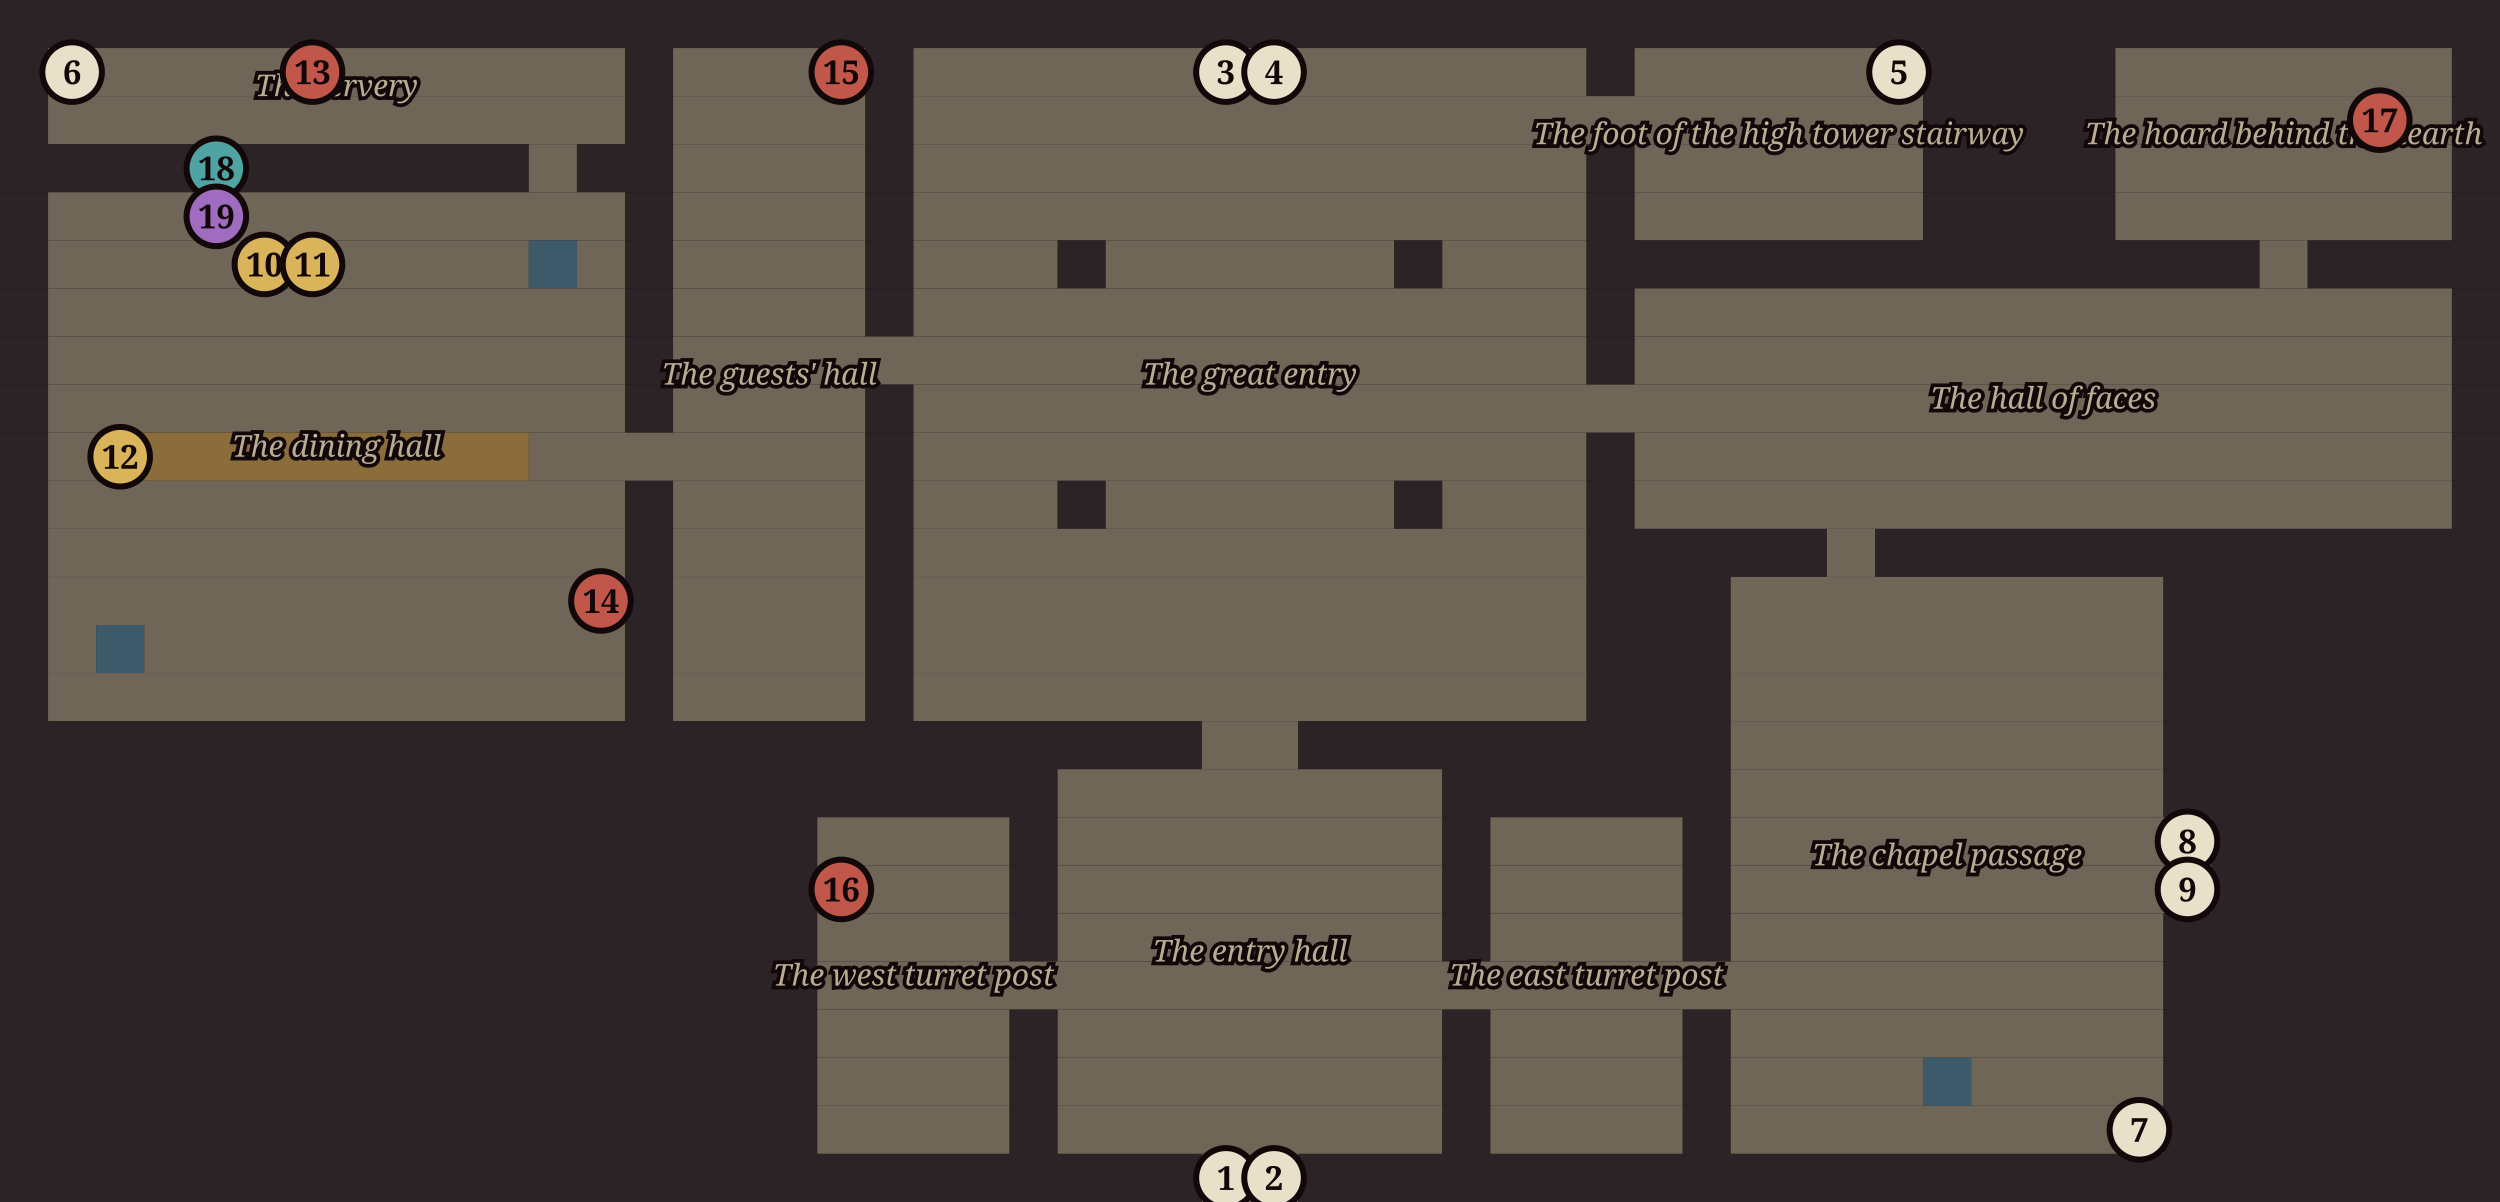
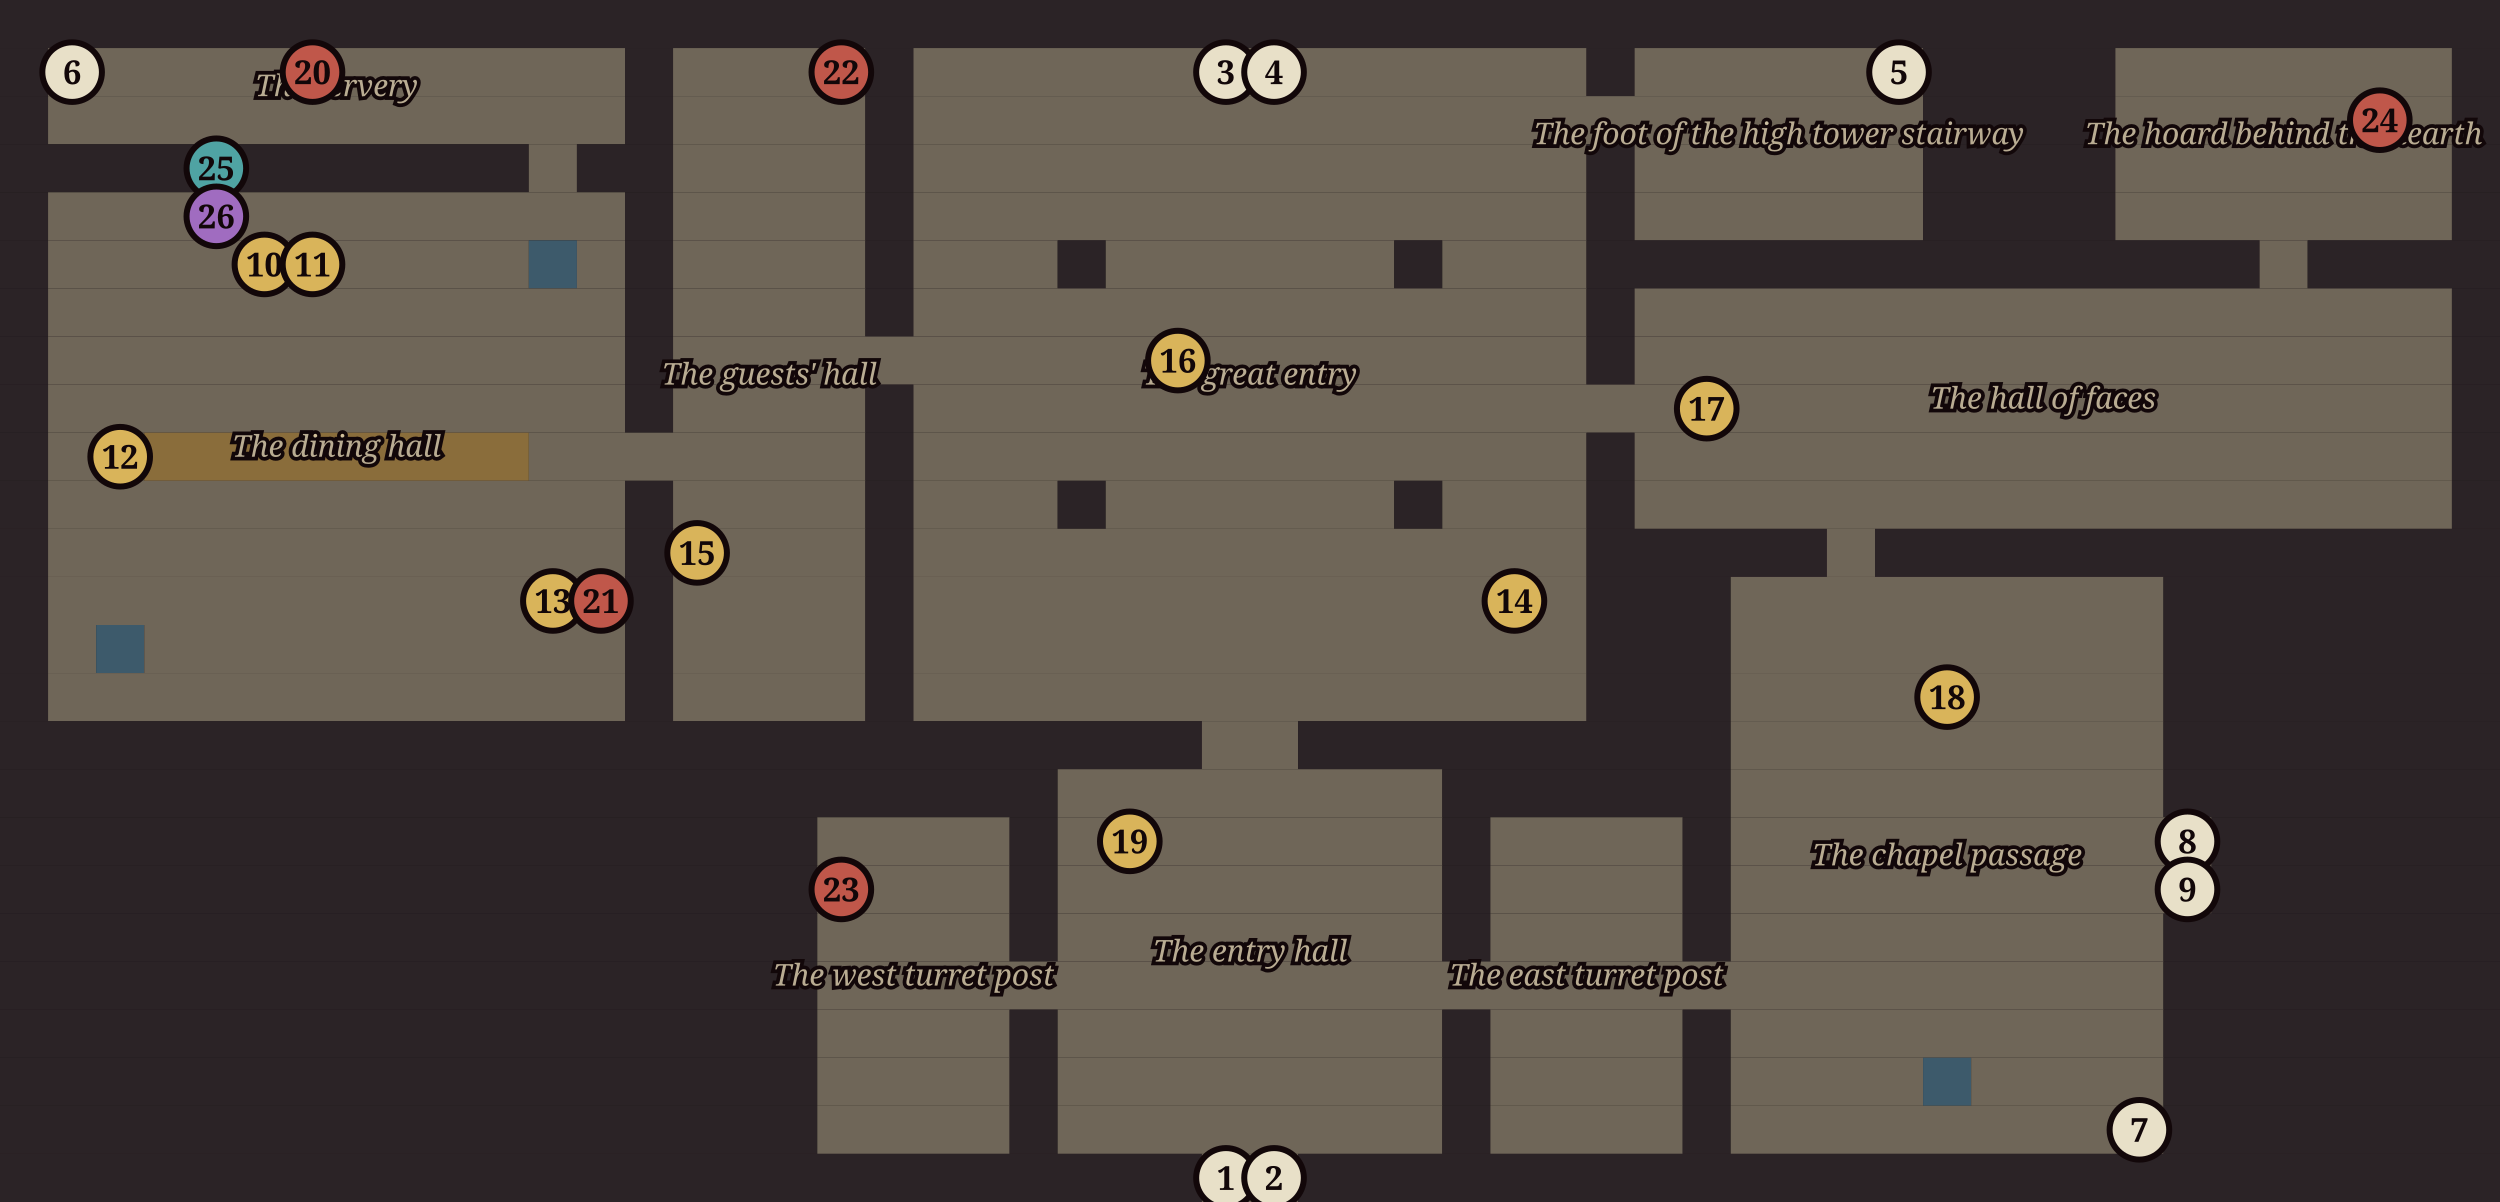
<svg xmlns="http://www.w3.org/2000/svg" viewBox="0 0 832 400" width="832" height="400" font-family="Georgia, serif">
  <rect width="832" height="400" fill="#1a1416" />
  <rect x="0" y="0" width="832" height="16" fill="#2b2326" />
  <rect x="0" y="16" width="16" height="16" fill="#2b2326" />
  <rect x="16" y="16" width="192" height="16" fill="#6f6658" />
  <rect x="208" y="16" width="16" height="16" fill="#2b2326" />
  <rect x="224" y="16" width="64" height="16" fill="#6f6658" />
  <rect x="288" y="16" width="16" height="16" fill="#2b2326" />
  <rect x="304" y="16" width="224" height="16" fill="#6f6658" />
  <rect x="528" y="16" width="16" height="16" fill="#2b2326" />
  <rect x="544" y="16" width="96" height="16" fill="#6f6658" />
  <rect x="640" y="16" width="64" height="16" fill="#2b2326" />
  <rect x="704" y="16" width="112" height="16" fill="#6f6658" />
  <rect x="816" y="16" width="16" height="16" fill="#2b2326" />
  <rect x="0" y="32" width="16" height="16" fill="#2b2326" />
  <rect x="16" y="32" width="192" height="16" fill="#6f6658" />
  <rect x="208" y="32" width="16" height="16" fill="#2b2326" />
  <rect x="224" y="32" width="64" height="16" fill="#6f6658" />
  <rect x="288" y="32" width="16" height="16" fill="#2b2326" />
  <rect x="304" y="32" width="336" height="16" fill="#6f6658" />
  <rect x="640" y="32" width="64" height="16" fill="#2b2326" />
  <rect x="704" y="32" width="112" height="16" fill="#6f6658" />
  <rect x="816" y="32" width="16" height="16" fill="#2b2326" />
  <rect x="0" y="48" width="176" height="16" fill="#2b2326" />
  <rect x="176" y="48" width="16" height="16" fill="#6f6658" />
  <rect x="192" y="48" width="32" height="16" fill="#2b2326" />
  <rect x="224" y="48" width="64" height="16" fill="#6f6658" />
  <rect x="288" y="48" width="16" height="16" fill="#2b2326" />
  <rect x="304" y="48" width="224" height="16" fill="#6f6658" />
  <rect x="528" y="48" width="16" height="16" fill="#2b2326" />
  <rect x="544" y="48" width="96" height="16" fill="#6f6658" />
  <rect x="640" y="48" width="64" height="16" fill="#2b2326" />
  <rect x="704" y="48" width="112" height="16" fill="#6f6658" />
  <rect x="816" y="48" width="16" height="16" fill="#2b2326" />
  <rect x="0" y="64" width="16" height="16" fill="#2b2326" />
  <rect x="16" y="64" width="192" height="16" fill="#6f6658" />
  <rect x="208" y="64" width="16" height="16" fill="#2b2326" />
  <rect x="224" y="64" width="64" height="16" fill="#6f6658" />
  <rect x="288" y="64" width="16" height="16" fill="#2b2326" />
  <rect x="304" y="64" width="224" height="16" fill="#6f6658" />
  <rect x="528" y="64" width="16" height="16" fill="#2b2326" />
  <rect x="544" y="64" width="96" height="16" fill="#6f6658" />
  <rect x="640" y="64" width="64" height="16" fill="#2b2326" />
  <rect x="704" y="64" width="112" height="16" fill="#6f6658" />
  <rect x="816" y="64" width="16" height="16" fill="#2b2326" />
  <rect x="0" y="80" width="16" height="16" fill="#2b2326" />
  <rect x="16" y="80" width="160" height="16" fill="#6f6658" />
  <rect x="176" y="80" width="16" height="16" fill="#3d5a6b" />
  <rect x="192" y="80" width="16" height="16" fill="#6f6658" />
  <rect x="208" y="80" width="16" height="16" fill="#2b2326" />
  <rect x="224" y="80" width="64" height="16" fill="#6f6658" />
  <rect x="288" y="80" width="16" height="16" fill="#2b2326" />
  <rect x="304" y="80" width="48" height="16" fill="#6f6658" />
  <rect x="352" y="80" width="16" height="16" fill="#2b2326" />
  <rect x="368" y="80" width="96" height="16" fill="#6f6658" />
  <rect x="464" y="80" width="16" height="16" fill="#2b2326" />
  <rect x="480" y="80" width="48" height="16" fill="#6f6658" />
  <rect x="528" y="80" width="224" height="16" fill="#2b2326" />
  <rect x="752" y="80" width="16" height="16" fill="#6f6658" />
  <rect x="768" y="80" width="64" height="16" fill="#2b2326" />
  <rect x="0" y="96" width="16" height="16" fill="#2b2326" />
  <rect x="16" y="96" width="192" height="16" fill="#6f6658" />
  <rect x="208" y="96" width="16" height="16" fill="#2b2326" />
  <rect x="224" y="96" width="64" height="16" fill="#6f6658" />
  <rect x="288" y="96" width="16" height="16" fill="#2b2326" />
  <rect x="304" y="96" width="224" height="16" fill="#6f6658" />
  <rect x="528" y="96" width="16" height="16" fill="#2b2326" />
  <rect x="544" y="96" width="272" height="16" fill="#6f6658" />
  <rect x="816" y="96" width="16" height="16" fill="#2b2326" />
  <rect x="0" y="112" width="16" height="16" fill="#2b2326" />
  <rect x="16" y="112" width="192" height="16" fill="#6f6658" />
  <rect x="208" y="112" width="16" height="16" fill="#2b2326" />
  <rect x="224" y="112" width="304" height="16" fill="#6f6658" />
  <rect x="528" y="112" width="16" height="16" fill="#2b2326" />
  <rect x="544" y="112" width="272" height="16" fill="#6f6658" />
  <rect x="816" y="112" width="16" height="16" fill="#2b2326" />
  <rect x="0" y="128" width="16" height="16" fill="#2b2326" />
  <rect x="16" y="128" width="192" height="16" fill="#6f6658" />
  <rect x="208" y="128" width="16" height="16" fill="#2b2326" />
  <rect x="224" y="128" width="64" height="16" fill="#6f6658" />
  <rect x="288" y="128" width="16" height="16" fill="#2b2326" />
  <rect x="304" y="128" width="512" height="16" fill="#6f6658" />
  <rect x="816" y="128" width="16" height="16" fill="#2b2326" />
  <rect x="0" y="144" width="16" height="16" fill="#2b2326" />
  <rect x="16" y="144" width="32" height="16" fill="#6f6658" />
  <rect x="48" y="144" width="128" height="16" fill="#8a6d3b" />
  <rect x="176" y="144" width="112" height="16" fill="#6f6658" />
  <rect x="288" y="144" width="16" height="16" fill="#2b2326" />
  <rect x="304" y="144" width="224" height="16" fill="#6f6658" />
  <rect x="528" y="144" width="16" height="16" fill="#2b2326" />
  <rect x="544" y="144" width="272" height="16" fill="#6f6658" />
  <rect x="816" y="144" width="16" height="16" fill="#2b2326" />
  <rect x="0" y="160" width="16" height="16" fill="#2b2326" />
  <rect x="16" y="160" width="192" height="16" fill="#6f6658" />
  <rect x="208" y="160" width="16" height="16" fill="#2b2326" />
  <rect x="224" y="160" width="64" height="16" fill="#6f6658" />
  <rect x="288" y="160" width="16" height="16" fill="#2b2326" />
  <rect x="304" y="160" width="48" height="16" fill="#6f6658" />
  <rect x="352" y="160" width="16" height="16" fill="#2b2326" />
  <rect x="368" y="160" width="96" height="16" fill="#6f6658" />
  <rect x="464" y="160" width="16" height="16" fill="#2b2326" />
  <rect x="480" y="160" width="48" height="16" fill="#6f6658" />
  <rect x="528" y="160" width="16" height="16" fill="#2b2326" />
  <rect x="544" y="160" width="272" height="16" fill="#6f6658" />
  <rect x="816" y="160" width="16" height="16" fill="#2b2326" />
  <rect x="0" y="176" width="16" height="16" fill="#2b2326" />
  <rect x="16" y="176" width="192" height="16" fill="#6f6658" />
  <rect x="208" y="176" width="16" height="16" fill="#2b2326" />
  <rect x="224" y="176" width="64" height="16" fill="#6f6658" />
  <rect x="288" y="176" width="16" height="16" fill="#2b2326" />
  <rect x="304" y="176" width="224" height="16" fill="#6f6658" />
  <rect x="528" y="176" width="80" height="16" fill="#2b2326" />
  <rect x="608" y="176" width="16" height="16" fill="#6f6658" />
  <rect x="624" y="176" width="208" height="16" fill="#2b2326" />
  <rect x="0" y="192" width="16" height="16" fill="#2b2326" />
  <rect x="16" y="192" width="192" height="16" fill="#6f6658" />
  <rect x="208" y="192" width="16" height="16" fill="#2b2326" />
  <rect x="224" y="192" width="64" height="16" fill="#6f6658" />
  <rect x="288" y="192" width="16" height="16" fill="#2b2326" />
  <rect x="304" y="192" width="224" height="16" fill="#6f6658" />
  <rect x="528" y="192" width="48" height="16" fill="#2b2326" />
  <rect x="576" y="192" width="144" height="16" fill="#6f6658" />
  <rect x="720" y="192" width="112" height="16" fill="#2b2326" />
  <rect x="0" y="208" width="16" height="16" fill="#2b2326" />
  <rect x="16" y="208" width="16" height="16" fill="#6f6658" />
  <rect x="32" y="208" width="16" height="16" fill="#3d5a6b" />
  <rect x="48" y="208" width="160" height="16" fill="#6f6658" />
  <rect x="208" y="208" width="16" height="16" fill="#2b2326" />
  <rect x="224" y="208" width="64" height="16" fill="#6f6658" />
  <rect x="288" y="208" width="16" height="16" fill="#2b2326" />
  <rect x="304" y="208" width="224" height="16" fill="#6f6658" />
  <rect x="528" y="208" width="48" height="16" fill="#2b2326" />
  <rect x="576" y="208" width="144" height="16" fill="#6f6658" />
  <rect x="720" y="208" width="112" height="16" fill="#2b2326" />
  <rect x="0" y="224" width="16" height="16" fill="#2b2326" />
  <rect x="16" y="224" width="192" height="16" fill="#6f6658" />
  <rect x="208" y="224" width="16" height="16" fill="#2b2326" />
  <rect x="224" y="224" width="64" height="16" fill="#6f6658" />
  <rect x="288" y="224" width="16" height="16" fill="#2b2326" />
  <rect x="304" y="224" width="224" height="16" fill="#6f6658" />
  <rect x="528" y="224" width="48" height="16" fill="#2b2326" />
  <rect x="576" y="224" width="144" height="16" fill="#6f6658" />
  <rect x="720" y="224" width="112" height="16" fill="#2b2326" />
  <rect x="0" y="240" width="400" height="16" fill="#2b2326" />
  <rect x="400" y="240" width="32" height="16" fill="#6f6658" />
  <rect x="432" y="240" width="144" height="16" fill="#2b2326" />
  <rect x="576" y="240" width="144" height="16" fill="#6f6658" />
  <rect x="720" y="240" width="112" height="16" fill="#2b2326" />
  <rect x="0" y="256" width="352" height="16" fill="#2b2326" />
  <rect x="352" y="256" width="128" height="16" fill="#6f6658" />
  <rect x="480" y="256" width="96" height="16" fill="#2b2326" />
  <rect x="576" y="256" width="144" height="16" fill="#6f6658" />
  <rect x="720" y="256" width="112" height="16" fill="#2b2326" />
  <rect x="0" y="272" width="272" height="16" fill="#2b2326" />
  <rect x="272" y="272" width="64" height="16" fill="#6f6658" />
  <rect x="336" y="272" width="16" height="16" fill="#2b2326" />
  <rect x="352" y="272" width="128" height="16" fill="#6f6658" />
  <rect x="480" y="272" width="16" height="16" fill="#2b2326" />
  <rect x="496" y="272" width="64" height="16" fill="#6f6658" />
  <rect x="560" y="272" width="16" height="16" fill="#2b2326" />
  <rect x="576" y="272" width="160" height="16" fill="#6f6658" />
  <rect x="736" y="272" width="96" height="16" fill="#2b2326" />
  <rect x="0" y="288" width="272" height="16" fill="#2b2326" />
  <rect x="272" y="288" width="64" height="16" fill="#6f6658" />
  <rect x="336" y="288" width="16" height="16" fill="#2b2326" />
  <rect x="352" y="288" width="128" height="16" fill="#6f6658" />
  <rect x="480" y="288" width="16" height="16" fill="#2b2326" />
  <rect x="496" y="288" width="64" height="16" fill="#6f6658" />
  <rect x="560" y="288" width="16" height="16" fill="#2b2326" />
  <rect x="576" y="288" width="160" height="16" fill="#6f6658" />
  <rect x="736" y="288" width="96" height="16" fill="#2b2326" />
  <rect x="0" y="304" width="272" height="16" fill="#2b2326" />
  <rect x="272" y="304" width="64" height="16" fill="#6f6658" />
  <rect x="336" y="304" width="16" height="16" fill="#2b2326" />
  <rect x="352" y="304" width="128" height="16" fill="#6f6658" />
  <rect x="480" y="304" width="16" height="16" fill="#2b2326" />
  <rect x="496" y="304" width="64" height="16" fill="#6f6658" />
  <rect x="560" y="304" width="16" height="16" fill="#2b2326" />
  <rect x="576" y="304" width="144" height="16" fill="#6f6658" />
  <rect x="720" y="304" width="112" height="16" fill="#2b2326" />
  <rect x="0" y="320" width="272" height="16" fill="#2b2326" />
  <rect x="272" y="320" width="448" height="16" fill="#6f6658" />
  <rect x="720" y="320" width="112" height="16" fill="#2b2326" />
  <rect x="0" y="336" width="272" height="16" fill="#2b2326" />
  <rect x="272" y="336" width="64" height="16" fill="#6f6658" />
  <rect x="336" y="336" width="16" height="16" fill="#2b2326" />
  <rect x="352" y="336" width="128" height="16" fill="#6f6658" />
  <rect x="480" y="336" width="16" height="16" fill="#2b2326" />
  <rect x="496" y="336" width="64" height="16" fill="#6f6658" />
  <rect x="560" y="336" width="16" height="16" fill="#2b2326" />
  <rect x="576" y="336" width="144" height="16" fill="#6f6658" />
  <rect x="720" y="336" width="112" height="16" fill="#2b2326" />
  <rect x="0" y="352" width="272" height="16" fill="#2b2326" />
  <rect x="272" y="352" width="64" height="16" fill="#6f6658" />
  <rect x="336" y="352" width="16" height="16" fill="#2b2326" />
  <rect x="352" y="352" width="128" height="16" fill="#6f6658" />
  <rect x="480" y="352" width="16" height="16" fill="#2b2326" />
  <rect x="496" y="352" width="64" height="16" fill="#6f6658" />
  <rect x="560" y="352" width="16" height="16" fill="#2b2326" />
  <rect x="576" y="352" width="64" height="16" fill="#6f6658" />
  <rect x="640" y="352" width="16" height="16" fill="#3d5a6b" />
  <rect x="656" y="352" width="64" height="16" fill="#6f6658" />
  <rect x="720" y="352" width="112" height="16" fill="#2b2326" />
  <rect x="0" y="368" width="272" height="16" fill="#2b2326" />
  <rect x="272" y="368" width="64" height="16" fill="#6f6658" />
  <rect x="336" y="368" width="16" height="16" fill="#2b2326" />
  <rect x="352" y="368" width="128" height="16" fill="#6f6658" />
  <rect x="480" y="368" width="16" height="16" fill="#2b2326" />
  <rect x="496" y="368" width="64" height="16" fill="#6f6658" />
  <rect x="560" y="368" width="16" height="16" fill="#2b2326" />
  <rect x="576" y="368" width="144" height="16" fill="#6f6658" />
  <rect x="720" y="368" width="112" height="16" fill="#2b2326" />
  <rect x="0" y="384" width="400" height="16" fill="#2b2326" />
  <rect x="400" y="384" width="32" height="16" fill="#6f6658" />
  <rect x="432" y="384" width="400" height="16" fill="#2b2326" />
  <text x="112.0" y="32.0" font-size="10" text-anchor="middle" fill="#f0e2c0" fill-opacity="0.75" stroke="#120709" stroke-width="2.5" paint-order="stroke" font-style="italic">The servery</text>
  <text x="112.0" y="152.0" font-size="10" text-anchor="middle" fill="#f0e2c0" fill-opacity="0.75" stroke="#120709" stroke-width="2.5" paint-order="stroke" font-style="italic">The dining hall</text>
  <text x="256.0" y="128.0" font-size="10" text-anchor="middle" fill="#f0e2c0" fill-opacity="0.75" stroke="#120709" stroke-width="2.5" paint-order="stroke" font-style="italic">The guests' hall</text>
  <text x="416.0" y="128.0" font-size="10" text-anchor="middle" fill="#f0e2c0" fill-opacity="0.75" stroke="#120709" stroke-width="2.5" paint-order="stroke" font-style="italic">The great entry</text>
  <text x="592.0" y="48.0" font-size="10" text-anchor="middle" fill="#f0e2c0" fill-opacity="0.75" stroke="#120709" stroke-width="2.5" paint-order="stroke" font-style="italic">The foot of the high tower stairway</text>
  <text x="760.0" y="48.0" font-size="10" text-anchor="middle" fill="#f0e2c0" fill-opacity="0.75" stroke="#120709" stroke-width="2.5" paint-order="stroke" font-style="italic">The hoard behind the hearth</text>
  <text x="680.0" y="136.0" font-size="10" text-anchor="middle" fill="#f0e2c0" fill-opacity="0.75" stroke="#120709" stroke-width="2.5" paint-order="stroke" font-style="italic">The hall of faces</text>
  <text x="648.0" y="288.0" font-size="10" text-anchor="middle" fill="#f0e2c0" fill-opacity="0.75" stroke="#120709" stroke-width="2.5" paint-order="stroke" font-style="italic">The chapel passage</text>
  <text x="528.0" y="328.0" font-size="10" text-anchor="middle" fill="#f0e2c0" fill-opacity="0.75" stroke="#120709" stroke-width="2.5" paint-order="stroke" font-style="italic">The east turret post</text>
  <text x="304.0" y="328.0" font-size="10" text-anchor="middle" fill="#f0e2c0" fill-opacity="0.75" stroke="#120709" stroke-width="2.5" paint-order="stroke" font-style="italic">The west turret post</text>
  <text x="416.0" y="320.0" font-size="10" text-anchor="middle" fill="#f0e2c0" fill-opacity="0.75" stroke="#120709" stroke-width="2.5" paint-order="stroke" font-style="italic">The entry hall</text>
  <circle cx="408.0" cy="392.0" r="9.92" fill="#e8e0c8" stroke="#120709" stroke-width="2" />
  <text x="408.0" y="396.0" font-size="11" text-anchor="middle" fill="#120709" font-weight="bold">1</text>
  <circle cx="424.0" cy="392.0" r="9.92" fill="#e8e0c8" stroke="#120709" stroke-width="2" />
  <text x="424.0" y="396.0" font-size="11" text-anchor="middle" fill="#120709" font-weight="bold">2</text>
  <circle cx="408.0" cy="24.0" r="9.92" fill="#e8e0c8" stroke="#120709" stroke-width="2" />
  <text x="408.0" y="28.0" font-size="11" text-anchor="middle" fill="#120709" font-weight="bold">3</text>
  <circle cx="424.0" cy="24.0" r="9.92" fill="#e8e0c8" stroke="#120709" stroke-width="2" />
  <text x="424.0" y="28.0" font-size="11" text-anchor="middle" fill="#120709" font-weight="bold">4</text>
  <circle cx="632.0" cy="24.0" r="9.92" fill="#e8e0c8" stroke="#120709" stroke-width="2" />
  <text x="632.0" y="28.0" font-size="11" text-anchor="middle" fill="#120709" font-weight="bold">5</text>
  <circle cx="24.0" cy="24.0" r="9.92" fill="#e8e0c8" stroke="#120709" stroke-width="2" />
  <text x="24.0" y="28.0" font-size="11" text-anchor="middle" fill="#120709" font-weight="bold">6</text>
  <circle cx="712.0" cy="376.0" r="9.92" fill="#e8e0c8" stroke="#120709" stroke-width="2" />
  <text x="712.0" y="380.0" font-size="11" text-anchor="middle" fill="#120709" font-weight="bold">7</text>
  <circle cx="728.0" cy="280.0" r="9.92" fill="#e8e0c8" stroke="#120709" stroke-width="2" />
  <text x="728.0" y="284.0" font-size="11" text-anchor="middle" fill="#120709" font-weight="bold">8</text>
  <circle cx="728.0" cy="296.0" r="9.92" fill="#e8e0c8" stroke="#120709" stroke-width="2" />
  <text x="728.0" y="300.0" font-size="11" text-anchor="middle" fill="#120709" font-weight="bold">9</text>
  <circle cx="88.0" cy="88.0" r="9.92" fill="#d9b45a" stroke="#120709" stroke-width="2" />
  <text x="88.0" y="92.0" font-size="11" text-anchor="middle" fill="#120709" font-weight="bold">10</text>
  <circle cx="104.0" cy="88.0" r="9.92" fill="#d9b45a" stroke="#120709" stroke-width="2" />
  <text x="104.0" y="92.0" font-size="11" text-anchor="middle" fill="#120709" font-weight="bold">11</text>
  <circle cx="40.0" cy="152.0" r="9.92" fill="#d9b45a" stroke="#120709" stroke-width="2" />
  <text x="40.0" y="156.0" font-size="11" text-anchor="middle" fill="#120709" font-weight="bold">12</text>
+   <circle cx="184.0" cy="200.0" r="9.92" fill="#d9b45a" stroke="#120709" stroke-width="2" />
+   <text x="184.0" y="204.0" font-size="11" text-anchor="middle" fill="#120709" font-weight="bold">13</text>
+   <circle cx="504.0" cy="200.0" r="9.92" fill="#d9b45a" stroke="#120709" stroke-width="2" />
+   <text x="504.0" y="204.0" font-size="11" text-anchor="middle" fill="#120709" font-weight="bold">14</text>
+   <circle cx="232.0" cy="184.0" r="9.92" fill="#d9b45a" stroke="#120709" stroke-width="2" />
+   <text x="232.0" y="188.0" font-size="11" text-anchor="middle" fill="#120709" font-weight="bold">15</text>
+   <circle cx="392.0" cy="120.0" r="9.92" fill="#d9b45a" stroke="#120709" stroke-width="2" />
+   <text x="392.0" y="124.0" font-size="11" text-anchor="middle" fill="#120709" font-weight="bold">16</text>
+   <circle cx="568.0" cy="136.0" r="9.92" fill="#d9b45a" stroke="#120709" stroke-width="2" />
+   <text x="568.0" y="140.0" font-size="11" text-anchor="middle" fill="#120709" font-weight="bold">17</text>
+   <circle cx="648.0" cy="232.0" r="9.92" fill="#d9b45a" stroke="#120709" stroke-width="2" />
+   <text x="648.0" y="236.0" font-size="11" text-anchor="middle" fill="#120709" font-weight="bold">18</text>
+   <circle cx="376.0" cy="280.0" r="9.92" fill="#d9b45a" stroke="#120709" stroke-width="2" />
+   <text x="376.0" y="284.0" font-size="11" text-anchor="middle" fill="#120709" font-weight="bold">19</text>
  <circle cx="104.0" cy="24.0" r="9.92" fill="#c0574a" stroke="#120709" stroke-width="2" />
-   <text x="104.0" y="28.0" font-size="11" text-anchor="middle" fill="#120709" font-weight="bold">13</text>
+   <text x="104.0" y="28.0" font-size="11" text-anchor="middle" fill="#120709" font-weight="bold">20</text>
  <circle cx="200.0" cy="200.0" r="9.92" fill="#c0574a" stroke="#120709" stroke-width="2" />
-   <text x="200.0" y="204.0" font-size="11" text-anchor="middle" fill="#120709" font-weight="bold">14</text>
+   <text x="200.0" y="204.0" font-size="11" text-anchor="middle" fill="#120709" font-weight="bold">21</text>
  <circle cx="280.0" cy="24.0" r="9.92" fill="#c0574a" stroke="#120709" stroke-width="2" />
-   <text x="280.0" y="28.0" font-size="11" text-anchor="middle" fill="#120709" font-weight="bold">15</text>
+   <text x="280.0" y="28.0" font-size="11" text-anchor="middle" fill="#120709" font-weight="bold">22</text>
  <circle cx="280.0" cy="296.0" r="9.92" fill="#c0574a" stroke="#120709" stroke-width="2" />
-   <text x="280.0" y="300.0" font-size="11" text-anchor="middle" fill="#120709" font-weight="bold">16</text>
+   <text x="280.0" y="300.0" font-size="11" text-anchor="middle" fill="#120709" font-weight="bold">23</text>
  <circle cx="792.0" cy="40.0" r="9.92" fill="#c0574a" stroke="#120709" stroke-width="2" />
-   <text x="792.0" y="44.0" font-size="11" text-anchor="middle" fill="#120709" font-weight="bold">17</text>
+   <text x="792.0" y="44.0" font-size="11" text-anchor="middle" fill="#120709" font-weight="bold">24</text>
  <circle cx="72.0" cy="56.0" r="9.92" fill="#4fa3a3" stroke="#120709" stroke-width="2" />
-   <text x="72.0" y="60.0" font-size="11" text-anchor="middle" fill="#120709" font-weight="bold">18</text>
+   <text x="72.0" y="60.0" font-size="11" text-anchor="middle" fill="#120709" font-weight="bold">25</text>
  <circle cx="72.0" cy="72.0" r="9.92" fill="#a06cc0" stroke="#120709" stroke-width="2" />
-   <text x="72.0" y="76.0" font-size="11" text-anchor="middle" fill="#120709" font-weight="bold">19</text>
+   <text x="72.0" y="76.0" font-size="11" text-anchor="middle" fill="#120709" font-weight="bold">26</text>
</svg>
